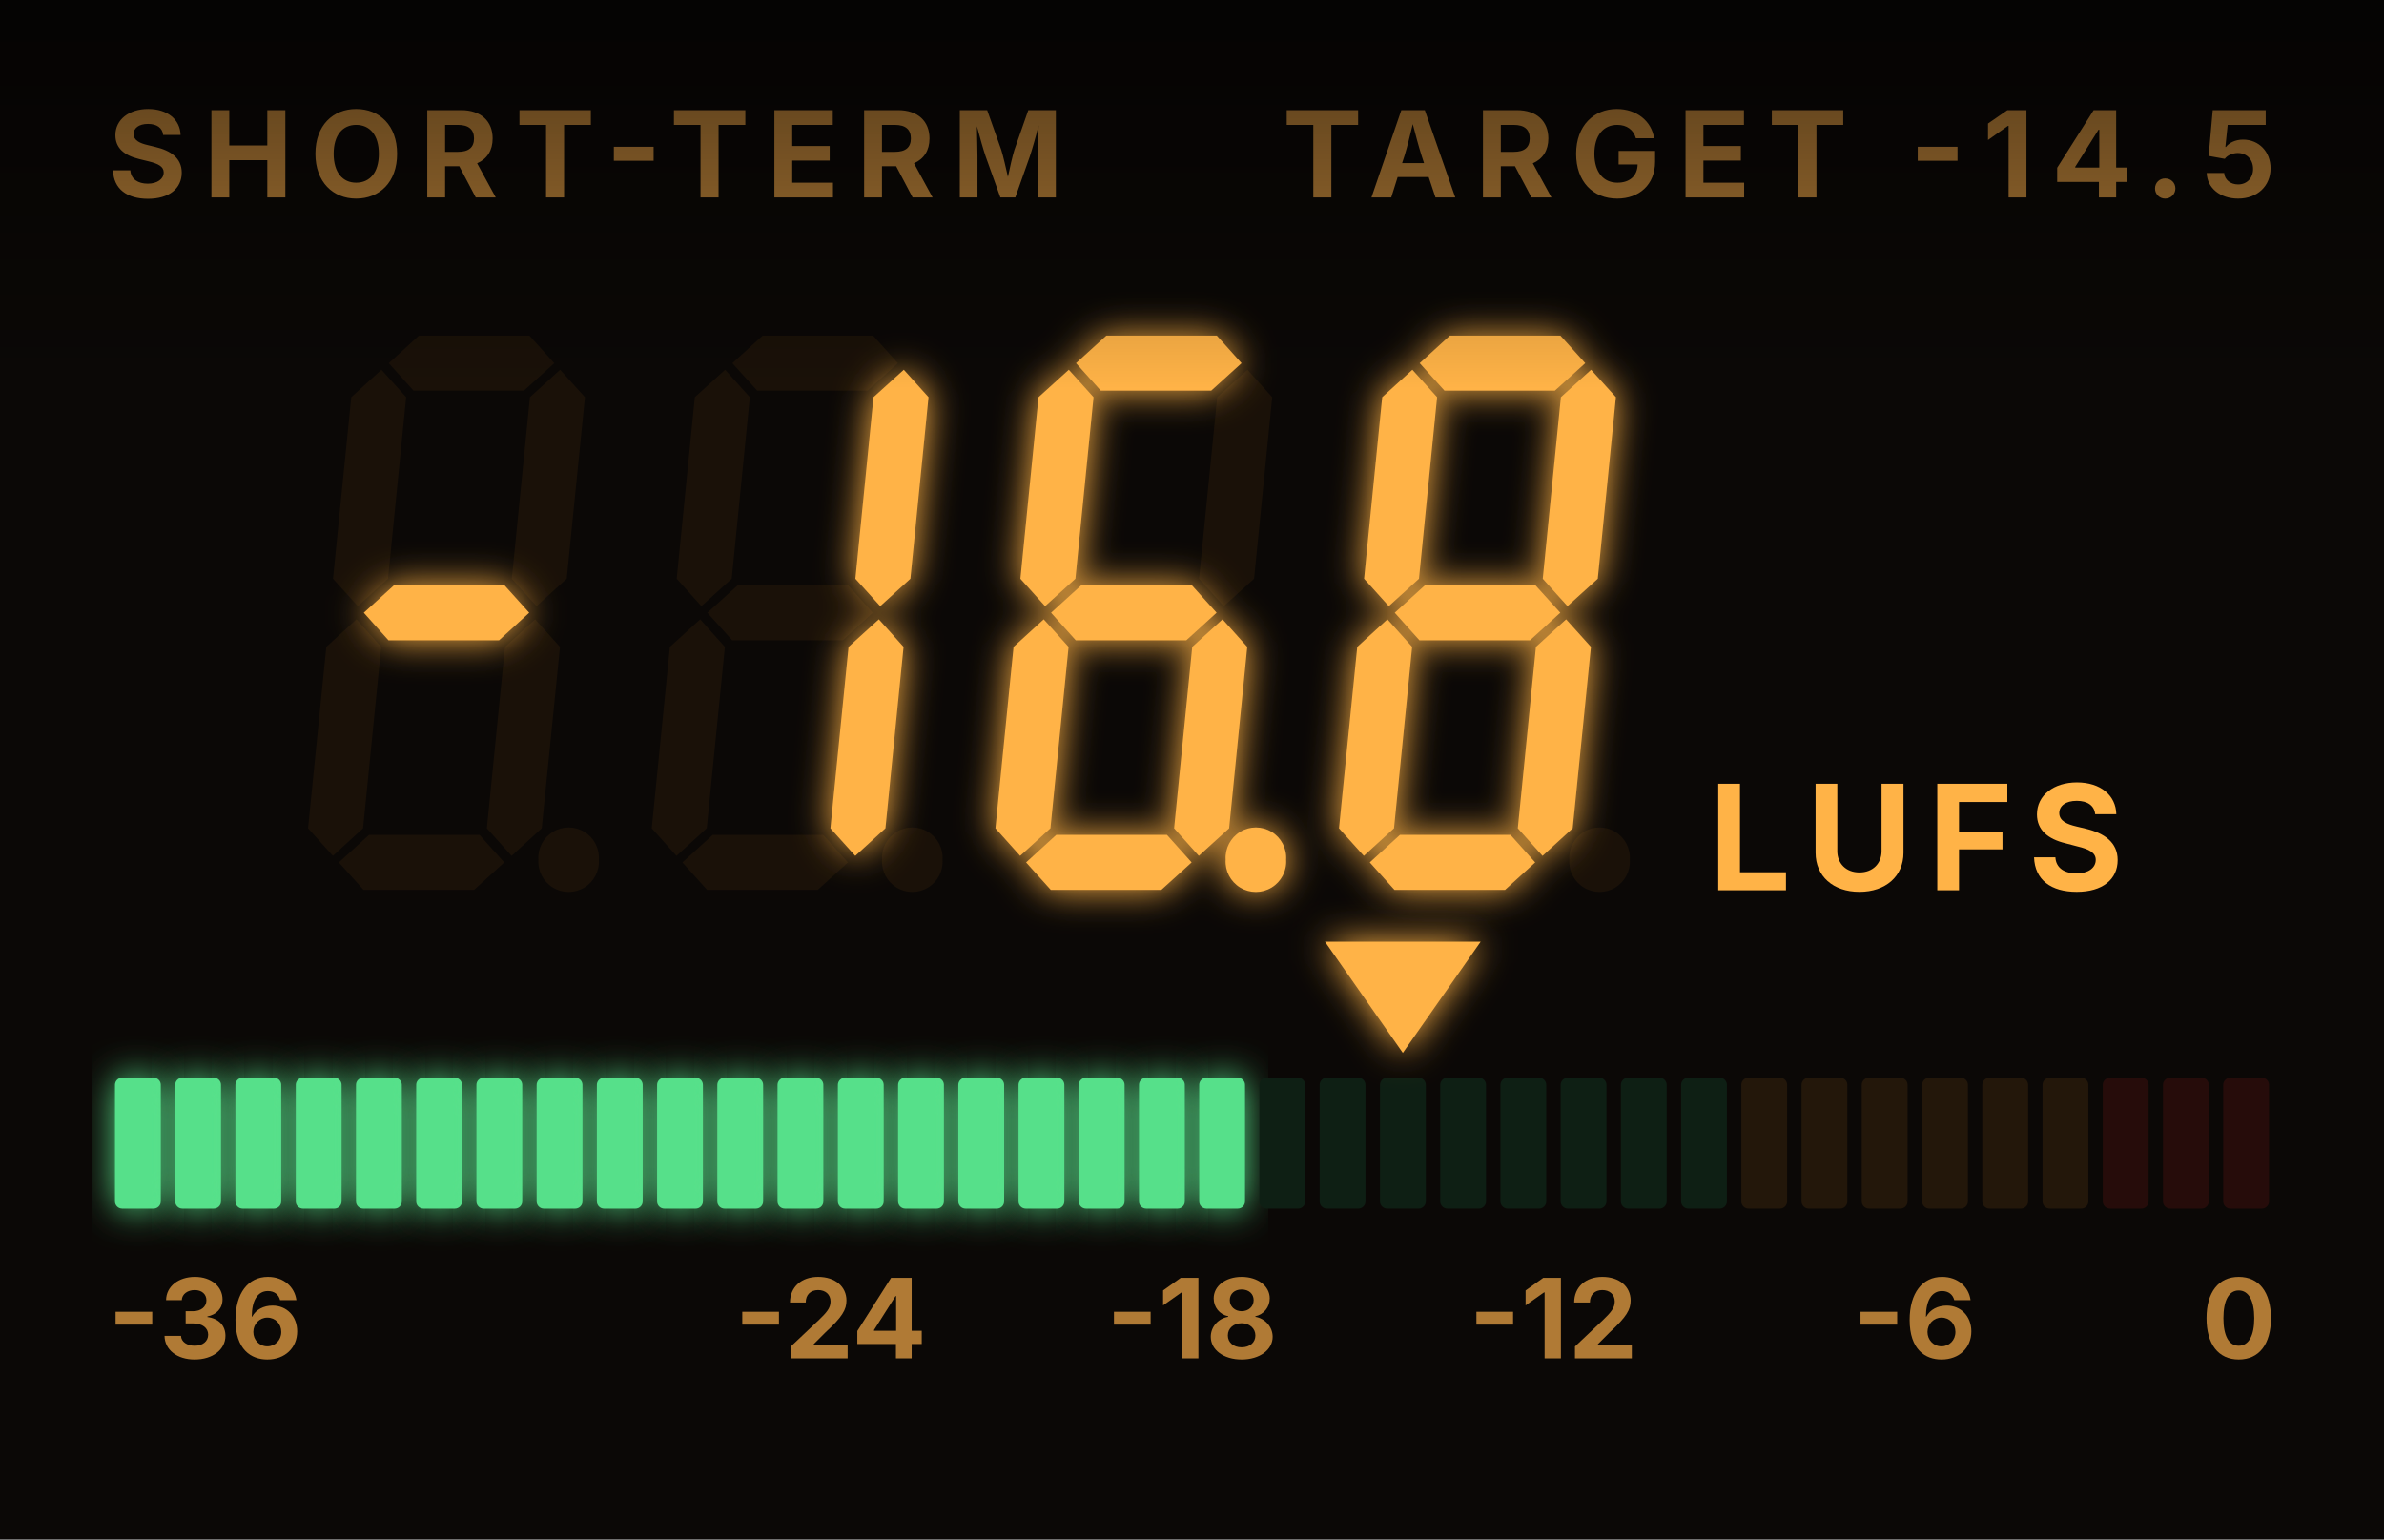
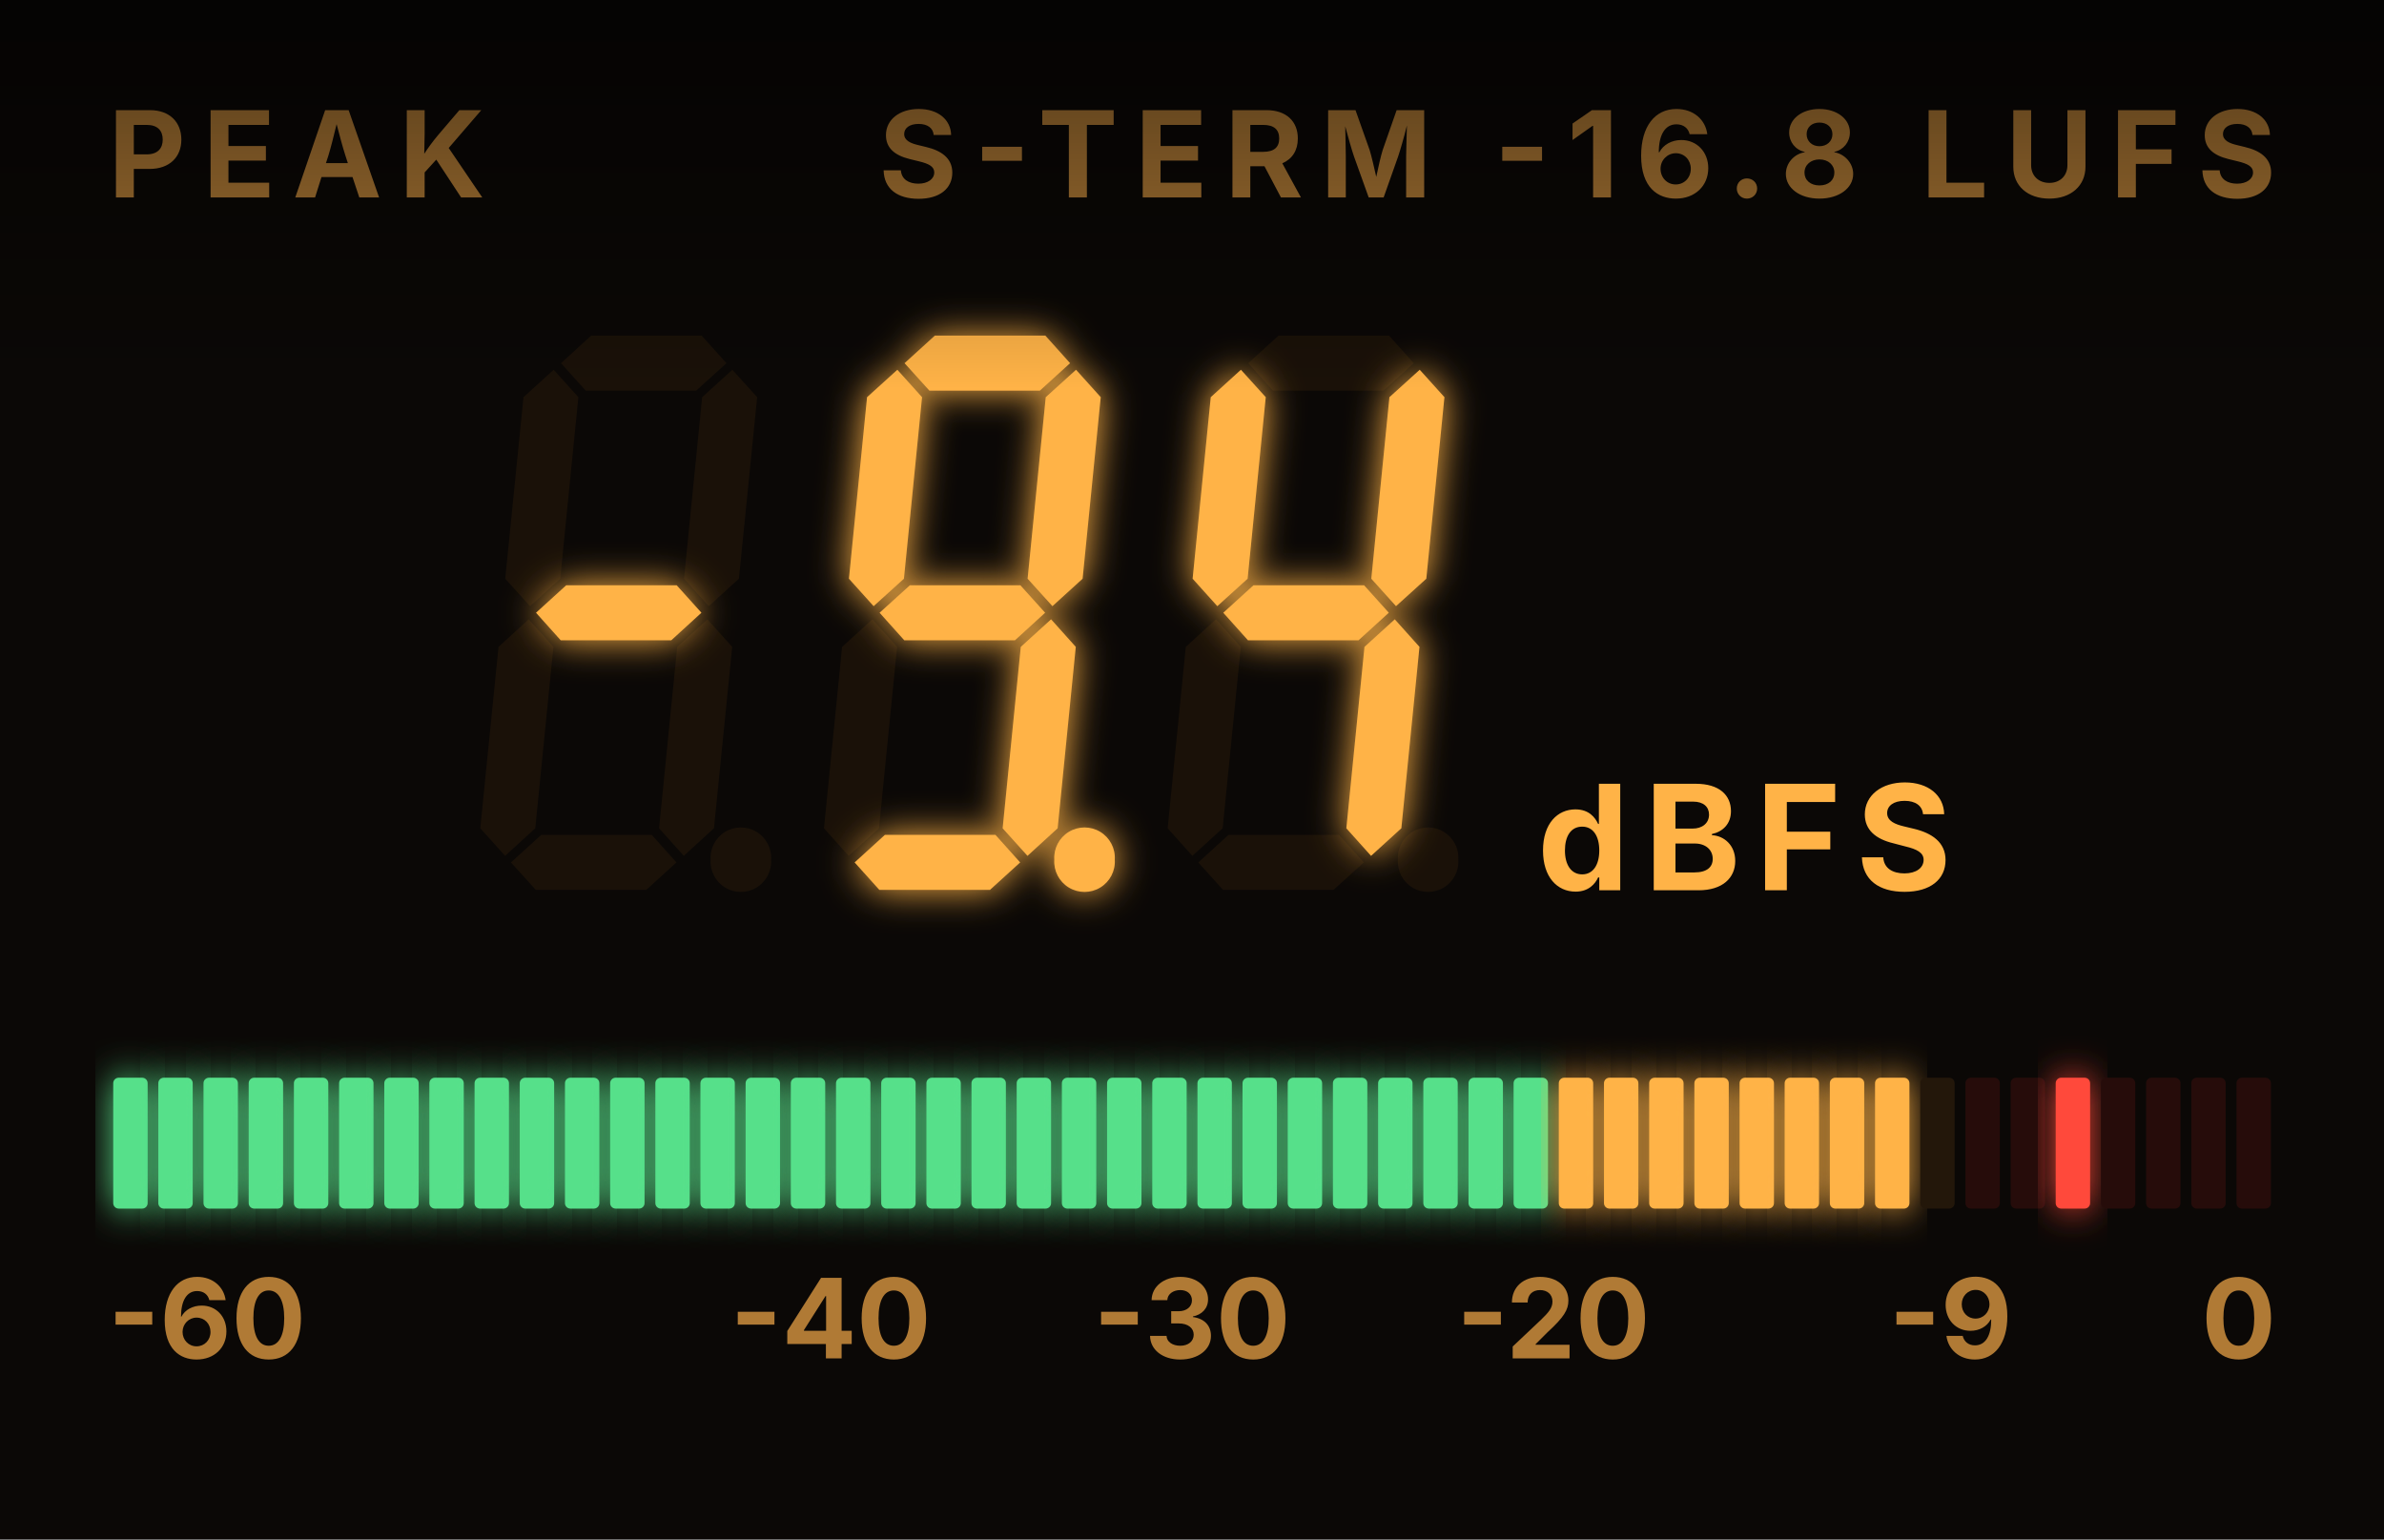
<svg xmlns="http://www.w3.org/2000/svg" width="192" height="124" viewBox="0 0 192 124">
  <defs>
    <filter id="glow" x="-50%" y="-50%" width="200%" height="200%">
      <feGaussianBlur stdDeviation="1.49" result="b" />
      <feMerge>
        <feMergeNode in="b" />
        <feMergeNode in="SourceGraphic" />
      </feMerge>
    </filter>
  </defs>
  <rect width="192" height="124" fill="#0B0806" />
  <defs>
    <linearGradient id="sh" x1="0" y1="0" x2="0" y2="1">
      <stop offset="0" stop-color="#000" stop-opacity="0.55" />
      <stop offset="0.25" stop-color="#000" stop-opacity="0" />
    </linearGradient>
  </defs>
-   <text x="8.7" y="15.9" font-size="9.672" fill="#B07A35" font-weight="700" text-anchor="start" letter-spacing="1.354" font-family="Inter, sans-serif">SHORT-TERM</text>
-   <text x="183.3" y="15.9" font-size="9.672" fill="#B07A35" font-weight="700" text-anchor="end" letter-spacing="1.354" font-family="Inter, sans-serif">TARGET -14.5</text>
-   <path d="M31.31 29.25 L33.74 27.03 L42.64 27.03 L44.64 29.25 L42.20 31.46 L33.30 31.46 Z M45.11 29.78 L47.11 31.99 L45.64 46.61 L43.21 48.82 L41.22 46.61 L42.68 31.99 Z M43.10 49.88 L45.10 52.10 L43.63 66.71 L41.20 68.93 L39.21 66.71 L40.67 52.10 Z M27.29 69.46 L29.72 67.24 L38.62 67.24 L40.61 69.46 L38.18 71.67 L29.28 71.67 Z M28.71 49.88 L30.70 52.10 L29.24 66.71 L26.81 68.93 L24.81 66.71 L26.28 52.10 Z M30.72 29.78 L32.71 31.99 L31.25 46.61 L28.82 48.82 L26.82 46.61 L28.29 31.99 Z M29.30 49.35 L31.73 47.14 L40.63 47.14 L42.62 49.35 L40.19 51.57 L31.29 51.57 Z M43.36 69.24 a2.44 2.44 0 1 0 4.87 0 a2.44 2.44 0 1 0 -4.87 0 Z M58.98 29.25 L61.42 27.03 L70.32 27.03 L72.31 29.25 L69.88 31.46 L60.98 31.46 Z M72.79 29.78 L74.78 31.99 L73.32 46.61 L70.89 48.82 L68.89 46.61 L70.35 31.99 Z M70.78 49.88 L72.77 52.10 L71.31 66.71 L68.88 68.93 L66.88 66.71 L68.34 52.10 Z M54.96 69.46 L57.40 67.24 L66.30 67.24 L68.29 69.46 L65.86 71.67 L56.95 71.67 Z M56.39 49.88 L58.38 52.10 L56.92 66.71 L54.48 68.93 L52.49 66.71 L53.95 52.10 Z M58.40 29.78 L60.39 31.99 L58.93 46.61 L56.49 48.82 L54.50 46.61 L55.96 31.99 Z M56.97 49.35 L59.41 47.14 L68.31 47.14 L70.30 49.35 L67.87 51.57 L58.97 51.57 Z M71.04 69.24 a2.44 2.44 0 1 0 4.87 0 a2.44 2.44 0 1 0 -4.87 0 Z M86.66 29.25 L89.10 27.03 L98.00 27.03 L99.99 29.25 L97.55 31.46 L88.65 31.46 Z M100.47 29.78 L102.46 31.99 L101.00 46.61 L98.56 48.82 L96.57 46.61 L98.03 31.99 Z M98.46 49.88 L100.45 52.10 L98.99 66.71 L96.55 68.93 L94.56 66.71 L96.02 52.10 Z M82.64 69.46 L85.07 67.24 L93.98 67.24 L95.97 69.46 L93.53 71.67 L84.63 71.67 Z M84.06 49.88 L86.06 52.10 L84.60 66.71 L82.16 68.93 L80.17 66.71 L81.63 52.10 Z M86.08 29.78 L88.07 31.99 L86.61 46.61 L84.17 48.82 L82.18 46.61 L83.64 31.99 Z M84.65 49.35 L87.08 47.14 L95.99 47.14 L97.98 49.35 L95.54 51.57 L86.64 51.57 Z M98.71 69.24 a2.44 2.44 0 1 0 4.87 0 a2.44 2.44 0 1 0 -4.87 0 Z M114.34 29.25 L116.77 27.03 L125.67 27.03 L127.67 29.25 L125.23 31.46 L116.33 31.46 Z M128.14 29.78 L130.14 31.99 L128.68 46.61 L126.24 48.82 L124.25 46.61 L125.71 31.99 Z M126.13 49.88 L128.13 52.10 L126.66 66.71 L124.23 68.93 L122.24 66.71 L123.70 52.10 Z M110.32 69.46 L112.75 67.24 L121.65 67.24 L123.64 69.46 L121.21 71.67 L112.31 71.67 Z M111.74 49.88 L113.73 52.10 L112.27 66.71 L109.84 68.93 L107.84 66.71 L109.31 52.10 Z M113.75 29.78 L115.74 31.99 L114.28 46.61 L111.85 48.82 L109.86 46.61 L111.32 31.99 Z M112.33 49.35 L114.76 47.14 L123.66 47.14 L125.66 49.35 L123.22 51.57 L114.32 51.57 Z M126.39 69.24 a2.44 2.44 0 1 0 4.87 0 a2.44 2.44 0 1 0 -4.87 0 Z" fill="#1A1108" />
-   <path d="M29.30 49.35 L31.73 47.14 L40.63 47.14 L42.62 49.35 L40.19 51.57 L31.29 51.57 Z M72.79 29.78 L74.78 31.99 L73.32 46.61 L70.89 48.82 L68.89 46.61 L70.35 31.99 Z M70.78 49.88 L72.77 52.10 L71.31 66.71 L68.88 68.93 L66.88 66.71 L68.34 52.10 Z M86.66 29.25 L89.10 27.03 L98.00 27.03 L99.99 29.25 L97.55 31.46 L88.65 31.46 Z M98.46 49.88 L100.45 52.10 L98.99 66.71 L96.55 68.93 L94.56 66.71 L96.02 52.10 Z M82.64 69.46 L85.07 67.24 L93.98 67.24 L95.97 69.46 L93.53 71.67 L84.63 71.67 Z M84.06 49.88 L86.06 52.10 L84.60 66.71 L82.16 68.93 L80.17 66.71 L81.63 52.10 Z M86.08 29.78 L88.07 31.99 L86.61 46.61 L84.17 48.82 L82.18 46.61 L83.64 31.99 Z M84.65 49.35 L87.08 47.14 L95.99 47.14 L97.98 49.35 L95.54 51.57 L86.64 51.57 Z M98.71 69.24 a2.44 2.44 0 1 0 4.87 0 a2.44 2.44 0 1 0 -4.87 0 Z M114.34 29.25 L116.77 27.03 L125.67 27.03 L127.67 29.25 L125.23 31.46 L116.33 31.46 Z M128.14 29.78 L130.14 31.99 L128.68 46.61 L126.24 48.82 L124.25 46.61 L125.71 31.99 Z M126.13 49.88 L128.13 52.10 L126.66 66.71 L124.23 68.93 L122.24 66.71 L123.70 52.10 Z M110.32 69.46 L112.75 67.24 L121.65 67.24 L123.64 69.46 L121.21 71.67 L112.31 71.67 Z M111.74 49.88 L113.73 52.10 L112.27 66.71 L109.84 68.93 L107.84 66.71 L109.31 52.10 Z M113.75 29.78 L115.74 31.99 L114.28 46.61 L111.85 48.82 L109.86 46.61 L111.32 31.99 Z M112.33 49.35 L114.76 47.14 L123.66 47.14 L125.66 49.35 L123.22 51.57 L114.32 51.57 Z" fill="#FFB347" filter="url(#glow)" />
-   <text x="137.6" y="71.7" font-size="11.78" fill="#FFB347" font-weight="700" text-anchor="start" letter-spacing="1.178" font-family="Inter, sans-serif">LUFS</text>
-   <rect x="9.26" y="86.80" width="3.69" height="10.54" rx="0.58" fill="#57E08A" filter="url(#glow)" />
-   <rect x="14.11" y="86.80" width="3.69" height="10.54" rx="0.58" fill="#57E08A" filter="url(#glow)" />
-   <rect x="18.96" y="86.80" width="3.69" height="10.54" rx="0.58" fill="#57E08A" filter="url(#glow)" />
-   <rect x="23.82" y="86.80" width="3.69" height="10.54" rx="0.58" fill="#57E08A" filter="url(#glow)" />
-   <rect x="28.67" y="86.80" width="3.69" height="10.54" rx="0.58" fill="#57E08A" filter="url(#glow)" />
-   <rect x="33.52" y="86.80" width="3.69" height="10.54" rx="0.58" fill="#57E08A" filter="url(#glow)" />
-   <rect x="38.37" y="86.80" width="3.69" height="10.54" rx="0.58" fill="#57E08A" filter="url(#glow)" />
-   <rect x="43.22" y="86.80" width="3.69" height="10.54" rx="0.58" fill="#57E08A" filter="url(#glow)" />
-   <rect x="48.07" y="86.80" width="3.69" height="10.54" rx="0.58" fill="#57E08A" filter="url(#glow)" />
-   <rect x="52.92" y="86.80" width="3.69" height="10.54" rx="0.58" fill="#57E08A" filter="url(#glow)" />
-   <rect x="57.77" y="86.80" width="3.69" height="10.54" rx="0.58" fill="#57E08A" filter="url(#glow)" />
-   <rect x="62.62" y="86.80" width="3.69" height="10.54" rx="0.58" fill="#57E08A" filter="url(#glow)" />
-   <rect x="67.48" y="86.80" width="3.69" height="10.54" rx="0.58" fill="#57E08A" filter="url(#glow)" />
-   <rect x="72.33" y="86.80" width="3.69" height="10.54" rx="0.58" fill="#57E08A" filter="url(#glow)" />
-   <rect x="77.18" y="86.80" width="3.69" height="10.54" rx="0.58" fill="#57E08A" filter="url(#glow)" />
-   <rect x="82.03" y="86.80" width="3.69" height="10.54" rx="0.58" fill="#57E08A" filter="url(#glow)" />
-   <rect x="86.88" y="86.80" width="3.69" height="10.54" rx="0.58" fill="#57E08A" filter="url(#glow)" />
-   <rect x="91.73" y="86.80" width="3.69" height="10.54" rx="0.58" fill="#57E08A" filter="url(#glow)" />
-   <rect x="96.58" y="86.80" width="3.69" height="10.54" rx="0.58" fill="#57E08A" filter="url(#glow)" />
-   <rect x="101.43" y="86.80" width="3.69" height="10.54" rx="0.58" fill="#0E1F14" />
-   <rect x="106.28" y="86.80" width="3.69" height="10.54" rx="0.58" fill="#0E1F14" />
-   <rect x="111.14" y="86.80" width="3.69" height="10.54" rx="0.58" fill="#0E1F14" />
-   <rect x="115.99" y="86.80" width="3.69" height="10.54" rx="0.58" fill="#0E1F14" />
-   <rect x="120.84" y="86.80" width="3.69" height="10.54" rx="0.58" fill="#0E1F14" />
-   <rect x="125.69" y="86.80" width="3.69" height="10.54" rx="0.58" fill="#0E1F14" />
-   <rect x="130.54" y="86.80" width="3.69" height="10.54" rx="0.58" fill="#0E1F14" />
-   <rect x="135.39" y="86.80" width="3.69" height="10.54" rx="0.58" fill="#0E1F14" />
-   <rect x="140.24" y="86.80" width="3.69" height="10.54" rx="0.58" fill="#23170A" />
-   <rect x="145.09" y="86.80" width="3.69" height="10.54" rx="0.58" fill="#23170A" />
-   <rect x="149.94" y="86.80" width="3.69" height="10.54" rx="0.58" fill="#23170A" />
-   <rect x="154.80" y="86.80" width="3.69" height="10.54" rx="0.58" fill="#23170A" />
-   <rect x="159.65" y="86.80" width="3.69" height="10.54" rx="0.58" fill="#23170A" />
-   <rect x="164.50" y="86.80" width="3.69" height="10.54" rx="0.58" fill="#23170A" />
-   <rect x="169.35" y="86.80" width="3.69" height="10.54" rx="0.58" fill="#260C0A" />
-   <rect x="174.20" y="86.80" width="3.69" height="10.54" rx="0.58" fill="#260C0A" />
-   <rect x="179.05" y="86.80" width="3.69" height="10.54" rx="0.58" fill="#260C0A" />
-   <text x="8.7" y="109.4" font-size="8.898" fill="#B07A35" font-weight="700" text-anchor="start" letter-spacing="0" font-family="Inter, sans-serif">-36</text>
-   <text x="66.9" y="109.4" font-size="8.898" fill="#B07A35" font-weight="700" text-anchor="middle" letter-spacing="0" font-family="Inter, sans-serif">-24</text>
-   <text x="96.0" y="109.4" font-size="8.898" fill="#B07A35" font-weight="700" text-anchor="middle" letter-spacing="0" font-family="Inter, sans-serif">-18</text>
-   <text x="125.1" y="109.4" font-size="8.898" fill="#B07A35" font-weight="700" text-anchor="middle" letter-spacing="0" font-family="Inter, sans-serif">-12</text>
-   <text x="154.2" y="109.4" font-size="8.898" fill="#B07A35" font-weight="700" text-anchor="middle" letter-spacing="0" font-family="Inter, sans-serif">-6</text>
+   <text x="8.7" y="15.9" font-size="9.672" fill="#B07A35" font-weight="700" text-anchor="start" letter-spacing="1.354" font-family="Inter, sans-serif">PEAK</text>
+   <text x="183.3" y="15.9" font-size="9.672" fill="#B07A35" font-weight="700" text-anchor="end" letter-spacing="1.354" font-family="Inter, sans-serif">S-TERM -16.8 LUFS</text>
+   <path d="M45.18 29.25 L47.61 27.03 L56.51 27.03 L58.51 29.25 L56.07 31.46 L47.17 31.46 Z M58.98 29.78 L60.98 31.99 L59.51 46.61 L57.08 48.82 L55.09 46.61 L56.55 31.99 Z M56.97 49.88 L58.97 52.10 L57.50 66.71 L55.07 68.93 L53.08 66.71 L54.54 52.10 Z M41.15 69.46 L43.59 67.24 L52.49 67.24 L54.48 69.46 L52.05 71.67 L43.15 71.67 Z M42.58 49.88 L44.57 52.10 L43.11 66.71 L40.68 68.93 L38.68 66.71 L40.15 52.10 Z M44.59 29.78 L46.58 31.99 L45.12 46.61 L42.69 48.82 L40.69 46.61 L42.16 31.99 Z M43.17 49.35 L45.60 47.14 L54.50 47.14 L56.49 49.35 L54.06 51.57 L45.16 51.57 Z M57.23 69.24 a2.44 2.44 0 1 0 4.87 0 a2.44 2.44 0 1 0 -4.87 0 Z M72.85 29.25 L75.29 27.03 L84.19 27.03 L86.18 29.25 L83.75 31.46 L74.85 31.46 Z M86.66 29.78 L88.65 31.99 L87.19 46.61 L84.76 48.82 L82.76 46.61 L84.22 31.99 Z M84.65 49.88 L86.64 52.10 L85.18 66.71 L82.75 68.93 L80.75 66.71 L82.21 52.10 Z M68.83 69.46 L71.27 67.24 L80.17 67.24 L82.16 69.46 L79.73 71.67 L70.82 71.67 Z M70.26 49.88 L72.25 52.10 L70.79 66.71 L68.35 68.93 L66.36 66.71 L67.82 52.10 Z M72.27 29.78 L74.26 31.99 L72.80 46.61 L70.36 48.82 L68.37 46.61 L69.83 31.99 Z M70.84 49.35 L73.28 47.14 L82.18 47.14 L84.17 49.35 L81.74 51.57 L72.83 51.57 Z M84.91 69.24 a2.44 2.44 0 1 0 4.87 0 a2.44 2.44 0 1 0 -4.87 0 Z M100.53 29.25 L102.97 27.03 L111.87 27.03 L113.86 29.25 L111.42 31.46 L102.52 31.46 Z M114.34 29.78 L116.33 31.99 L114.87 46.61 L112.43 48.82 L110.44 46.61 L111.90 31.99 Z M112.33 49.88 L114.32 52.10 L112.86 66.71 L110.42 68.93 L108.43 66.71 L109.89 52.10 Z M96.51 69.46 L98.94 67.24 L107.84 67.24 L109.84 69.46 L107.40 71.67 L98.50 71.67 Z M97.93 49.88 L99.93 52.10 L98.47 66.71 L96.03 68.93 L94.04 66.71 L95.50 52.10 Z M99.94 29.78 L101.94 31.99 L100.48 46.61 L98.04 48.82 L96.05 46.61 L97.51 31.99 Z M98.52 49.35 L100.95 47.14 L109.86 47.14 L111.85 49.35 L109.41 51.57 L100.51 51.57 Z M112.58 69.24 a2.44 2.44 0 1 0 4.87 0 a2.44 2.44 0 1 0 -4.87 0 Z" fill="#1A1108" />
+   <path d="M43.17 49.35 L45.60 47.14 L54.50 47.14 L56.49 49.35 L54.06 51.57 L45.16 51.57 Z M72.85 29.25 L75.29 27.03 L84.19 27.03 L86.18 29.25 L83.75 31.46 L74.85 31.46 Z M86.66 29.78 L88.65 31.99 L87.19 46.61 L84.76 48.82 L82.76 46.61 L84.22 31.99 Z M84.65 49.88 L86.64 52.10 L85.18 66.71 L82.75 68.93 L80.75 66.71 L82.21 52.10 Z M68.83 69.46 L71.27 67.24 L80.17 67.24 L82.16 69.46 L79.73 71.67 L70.82 71.67 Z M72.27 29.78 L74.26 31.99 L72.80 46.61 L70.36 48.82 L68.37 46.61 L69.83 31.99 Z M70.84 49.35 L73.28 47.14 L82.18 47.14 L84.17 49.35 L81.74 51.57 L72.83 51.57 Z M84.91 69.24 a2.44 2.44 0 1 0 4.87 0 a2.44 2.44 0 1 0 -4.87 0 Z M114.34 29.78 L116.33 31.99 L114.87 46.61 L112.43 48.82 L110.44 46.61 L111.90 31.99 Z M112.33 49.88 L114.32 52.10 L112.86 66.71 L110.42 68.93 L108.43 66.71 L109.89 52.10 Z M99.94 29.78 L101.94 31.99 L100.48 46.61 L98.04 48.82 L96.05 46.61 L97.51 31.99 Z M98.52 49.35 L100.95 47.14 L109.86 47.14 L111.85 49.35 L109.41 51.57 L100.51 51.57 Z" fill="#FFB347" filter="url(#glow)" />
+   <text x="123.8" y="71.7" font-size="11.78" fill="#FFB347" font-weight="700" text-anchor="start" letter-spacing="1.178" font-family="Inter, sans-serif">dBFS</text>
+   <rect x="9.12" y="86.80" width="2.77" height="10.54" rx="0.44" fill="#57E08A" filter="url(#glow)" />
+   <rect x="12.75" y="86.80" width="2.77" height="10.54" rx="0.44" fill="#57E08A" filter="url(#glow)" />
+   <rect x="16.39" y="86.80" width="2.77" height="10.54" rx="0.44" fill="#57E08A" filter="url(#glow)" />
+   <rect x="20.03" y="86.80" width="2.77" height="10.54" rx="0.44" fill="#57E08A" filter="url(#glow)" />
+   <rect x="23.67" y="86.80" width="2.77" height="10.54" rx="0.44" fill="#57E08A" filter="url(#glow)" />
+   <rect x="27.31" y="86.80" width="2.77" height="10.54" rx="0.44" fill="#57E08A" filter="url(#glow)" />
+   <rect x="30.95" y="86.80" width="2.77" height="10.54" rx="0.44" fill="#57E08A" filter="url(#glow)" />
+   <rect x="34.58" y="86.80" width="2.77" height="10.54" rx="0.44" fill="#57E08A" filter="url(#glow)" />
+   <rect x="38.22" y="86.80" width="2.77" height="10.54" rx="0.44" fill="#57E08A" filter="url(#glow)" />
+   <rect x="41.86" y="86.80" width="2.77" height="10.54" rx="0.44" fill="#57E08A" filter="url(#glow)" />
+   <rect x="45.50" y="86.80" width="2.77" height="10.54" rx="0.44" fill="#57E08A" filter="url(#glow)" />
+   <rect x="49.14" y="86.80" width="2.77" height="10.54" rx="0.44" fill="#57E08A" filter="url(#glow)" />
+   <rect x="52.78" y="86.80" width="2.77" height="10.54" rx="0.44" fill="#57E08A" filter="url(#glow)" />
+   <rect x="56.41" y="86.80" width="2.77" height="10.54" rx="0.44" fill="#57E08A" filter="url(#glow)" />
+   <rect x="60.05" y="86.80" width="2.77" height="10.54" rx="0.44" fill="#57E08A" filter="url(#glow)" />
+   <rect x="63.69" y="86.80" width="2.77" height="10.54" rx="0.44" fill="#57E08A" filter="url(#glow)" />
+   <rect x="67.33" y="86.80" width="2.77" height="10.54" rx="0.44" fill="#57E08A" filter="url(#glow)" />
+   <rect x="70.97" y="86.80" width="2.77" height="10.54" rx="0.44" fill="#57E08A" filter="url(#glow)" />
+   <rect x="74.61" y="86.80" width="2.77" height="10.54" rx="0.44" fill="#57E08A" filter="url(#glow)" />
+   <rect x="78.24" y="86.80" width="2.77" height="10.54" rx="0.44" fill="#57E08A" filter="url(#glow)" />
+   <rect x="81.88" y="86.80" width="2.77" height="10.54" rx="0.44" fill="#57E08A" filter="url(#glow)" />
+   <rect x="85.52" y="86.80" width="2.77" height="10.54" rx="0.44" fill="#57E08A" filter="url(#glow)" />
+   <rect x="89.16" y="86.80" width="2.77" height="10.54" rx="0.44" fill="#57E08A" filter="url(#glow)" />
+   <rect x="92.80" y="86.80" width="2.77" height="10.54" rx="0.44" fill="#57E08A" filter="url(#glow)" />
+   <rect x="96.44" y="86.80" width="2.77" height="10.54" rx="0.44" fill="#57E08A" filter="url(#glow)" />
+   <rect x="100.07" y="86.80" width="2.77" height="10.54" rx="0.44" fill="#57E08A" filter="url(#glow)" />
+   <rect x="103.71" y="86.80" width="2.77" height="10.54" rx="0.44" fill="#57E08A" filter="url(#glow)" />
+   <rect x="107.35" y="86.80" width="2.77" height="10.54" rx="0.44" fill="#57E08A" filter="url(#glow)" />
+   <rect x="110.99" y="86.80" width="2.77" height="10.54" rx="0.44" fill="#57E08A" filter="url(#glow)" />
+   <rect x="114.63" y="86.80" width="2.77" height="10.54" rx="0.44" fill="#57E08A" filter="url(#glow)" />
+   <rect x="118.27" y="86.80" width="2.77" height="10.54" rx="0.44" fill="#57E08A" filter="url(#glow)" />
+   <rect x="121.90" y="86.80" width="2.77" height="10.54" rx="0.44" fill="#57E08A" filter="url(#glow)" />
+   <rect x="125.54" y="86.80" width="2.77" height="10.54" rx="0.44" fill="#FFB347" filter="url(#glow)" />
+   <rect x="129.18" y="86.80" width="2.77" height="10.54" rx="0.44" fill="#FFB347" filter="url(#glow)" />
+   <rect x="132.82" y="86.80" width="2.77" height="10.54" rx="0.44" fill="#FFB347" filter="url(#glow)" />
+   <rect x="136.46" y="86.80" width="2.77" height="10.54" rx="0.44" fill="#FFB347" filter="url(#glow)" />
+   <rect x="140.10" y="86.80" width="2.77" height="10.54" rx="0.44" fill="#FFB347" filter="url(#glow)" />
+   <rect x="143.73" y="86.80" width="2.77" height="10.54" rx="0.44" fill="#FFB347" filter="url(#glow)" />
+   <rect x="147.37" y="86.80" width="2.77" height="10.54" rx="0.44" fill="#FFB347" filter="url(#glow)" />
+   <rect x="151.01" y="86.80" width="2.77" height="10.54" rx="0.44" fill="#FFB347" filter="url(#glow)" />
+   <rect x="154.65" y="86.80" width="2.77" height="10.54" rx="0.44" fill="#23170A" />
+   <rect x="158.29" y="86.80" width="2.77" height="10.54" rx="0.44" fill="#260C0A" />
+   <rect x="161.93" y="86.80" width="2.77" height="10.54" rx="0.44" fill="#260C0A" />
+   <rect x="165.56" y="86.80" width="2.77" height="10.54" rx="0.44" fill="#FF4A3A" filter="url(#glow)" />
+   <rect x="169.20" y="86.80" width="2.77" height="10.54" rx="0.44" fill="#260C0A" />
+   <rect x="172.84" y="86.80" width="2.77" height="10.54" rx="0.44" fill="#260C0A" />
+   <rect x="176.48" y="86.80" width="2.77" height="10.54" rx="0.44" fill="#260C0A" />
+   <rect x="180.12" y="86.80" width="2.77" height="10.54" rx="0.44" fill="#260C0A" />
+   <text x="8.7" y="109.4" font-size="8.898" fill="#B07A35" font-weight="700" text-anchor="start" letter-spacing="0" font-family="Inter, sans-serif">-60</text>
+   <text x="66.9" y="109.4" font-size="8.898" fill="#B07A35" font-weight="700" text-anchor="middle" letter-spacing="0" font-family="Inter, sans-serif">-40</text>
+   <text x="96.0" y="109.4" font-size="8.898" fill="#B07A35" font-weight="700" text-anchor="middle" letter-spacing="0" font-family="Inter, sans-serif">-30</text>
+   <text x="125.1" y="109.4" font-size="8.898" fill="#B07A35" font-weight="700" text-anchor="middle" letter-spacing="0" font-family="Inter, sans-serif">-20</text>
+   <text x="157.1" y="109.4" font-size="8.898" fill="#B07A35" font-weight="700" text-anchor="middle" letter-spacing="0" font-family="Inter, sans-serif">-9</text>
  <text x="183.3" y="109.4" font-size="8.898" fill="#B07A35" font-weight="700" text-anchor="end" letter-spacing="0" font-family="Inter, sans-serif">0</text>
-   <path d="M106.71 75.84 L119.25 75.84 L112.98 84.80 Z" fill="#FFB347" filter="url(#glow)" />
  <rect width="192" height="124" fill="url(#sh)" />
</svg>
